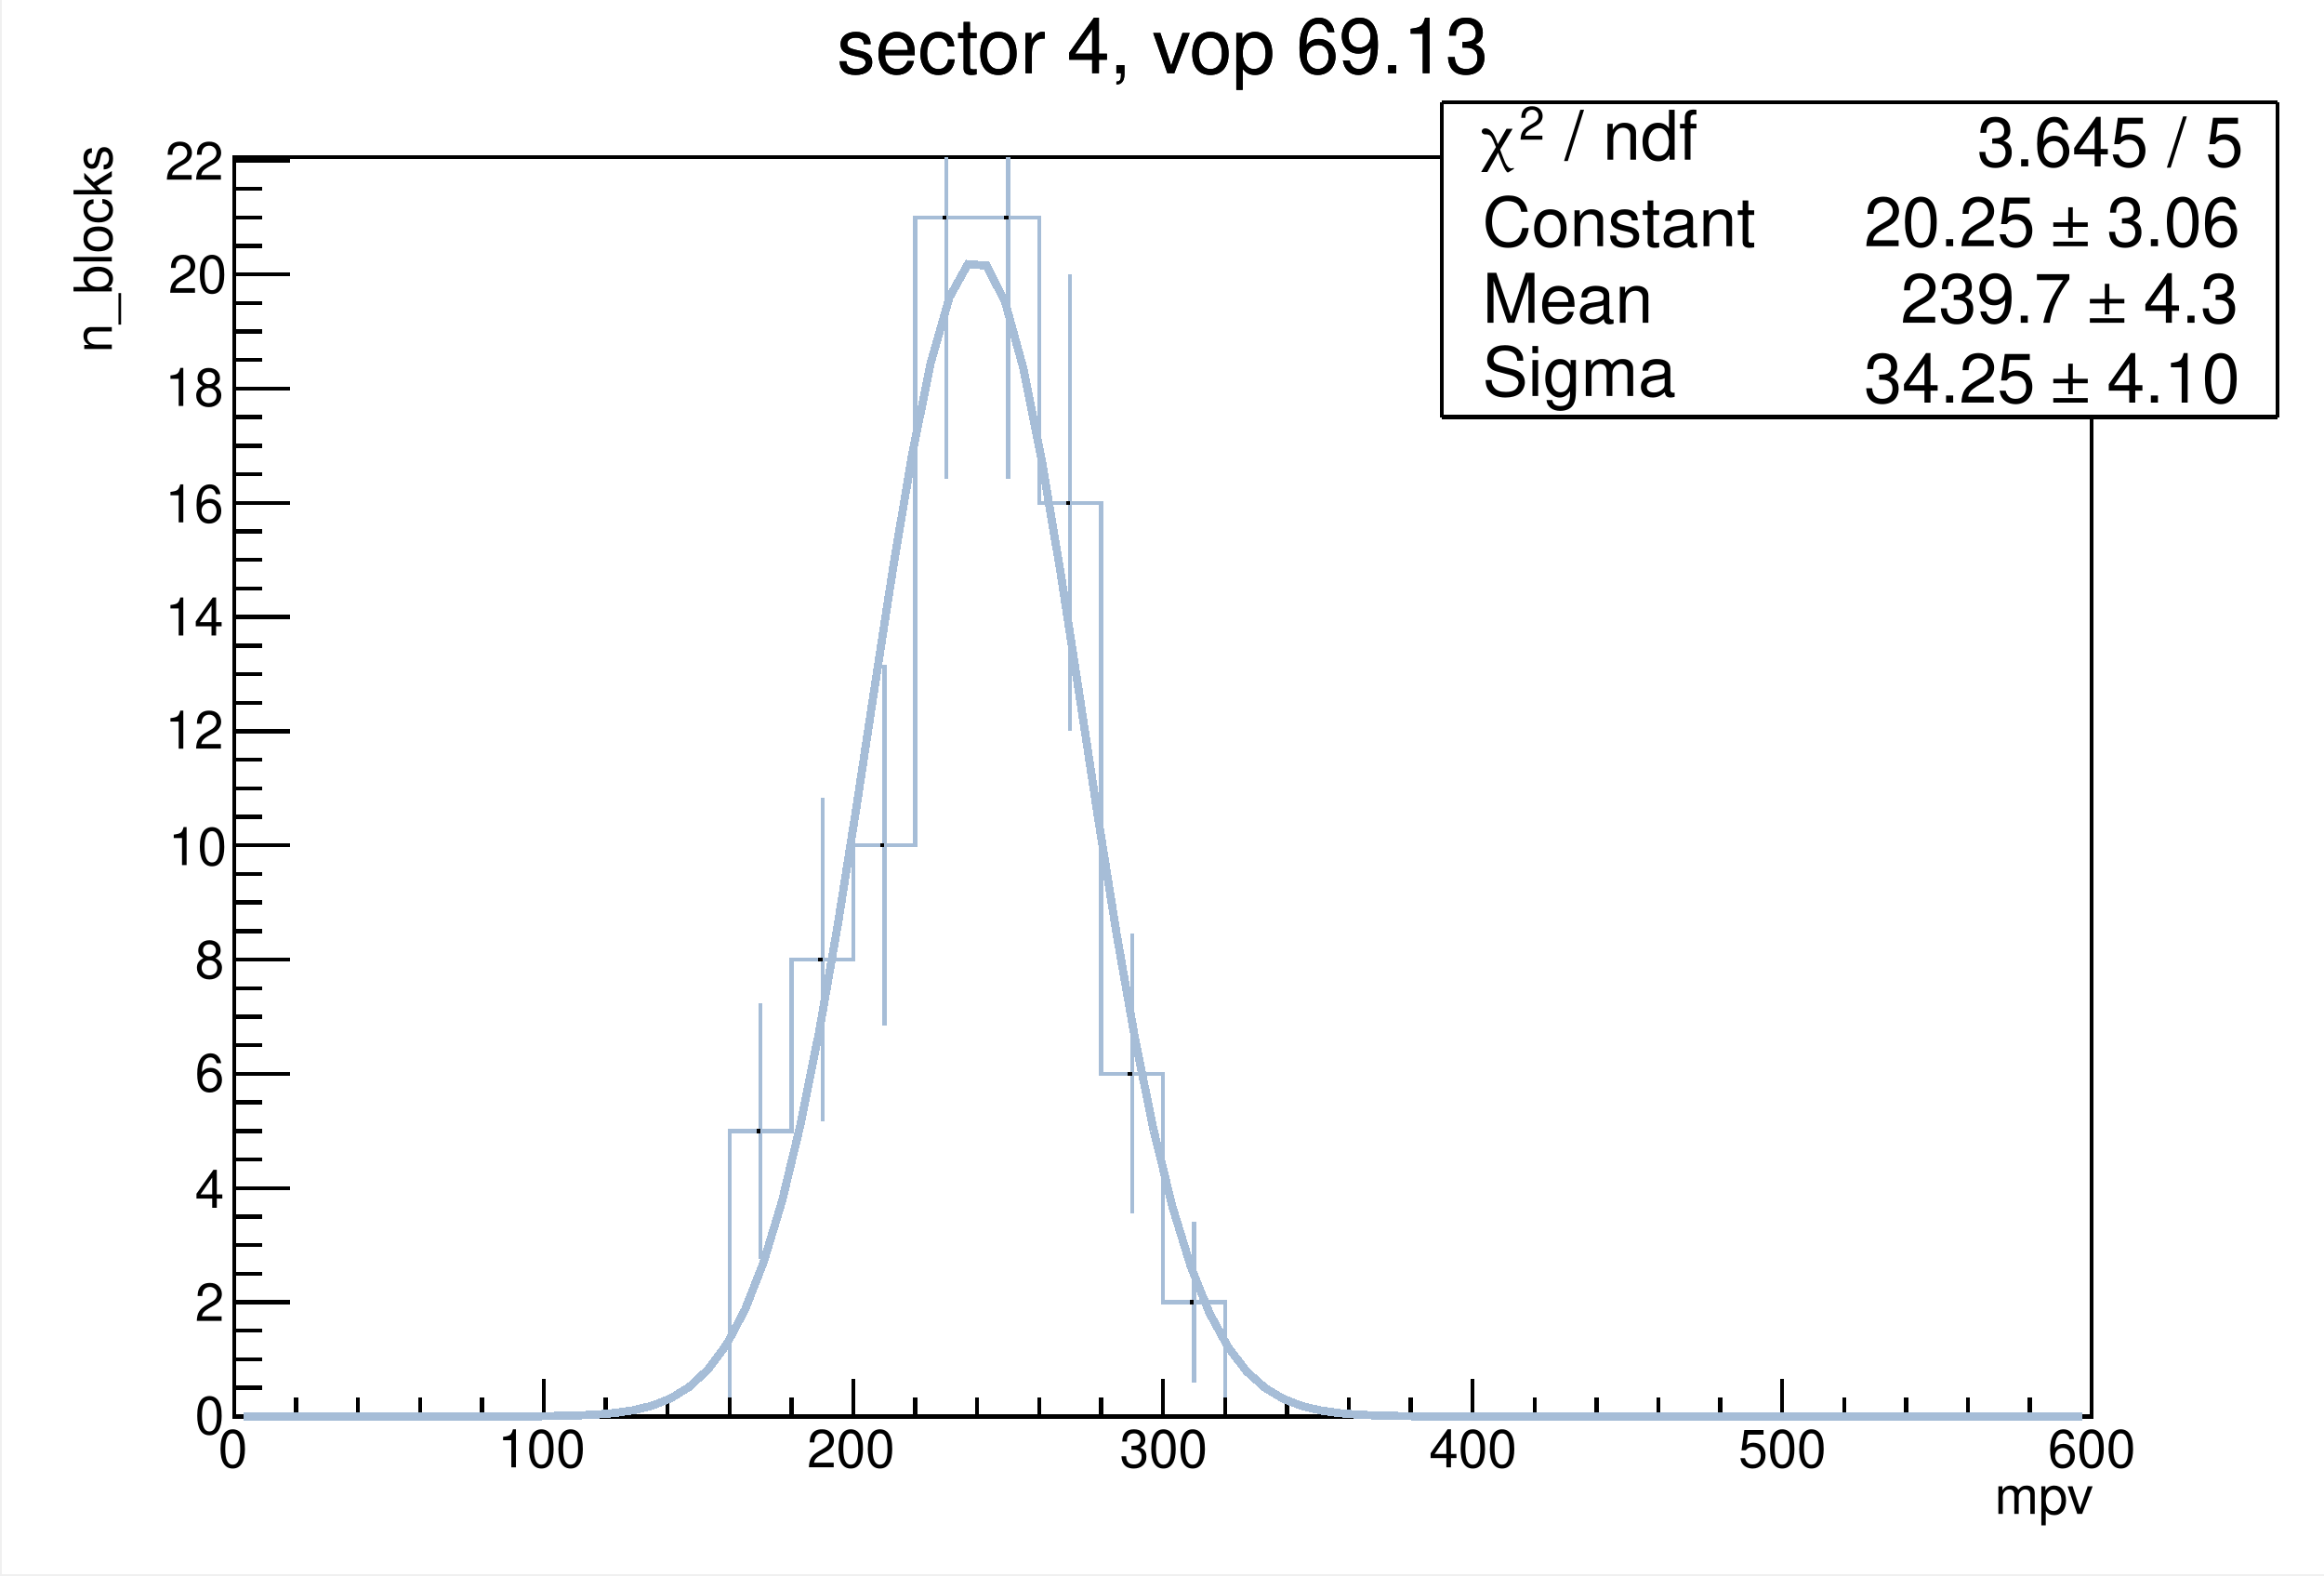
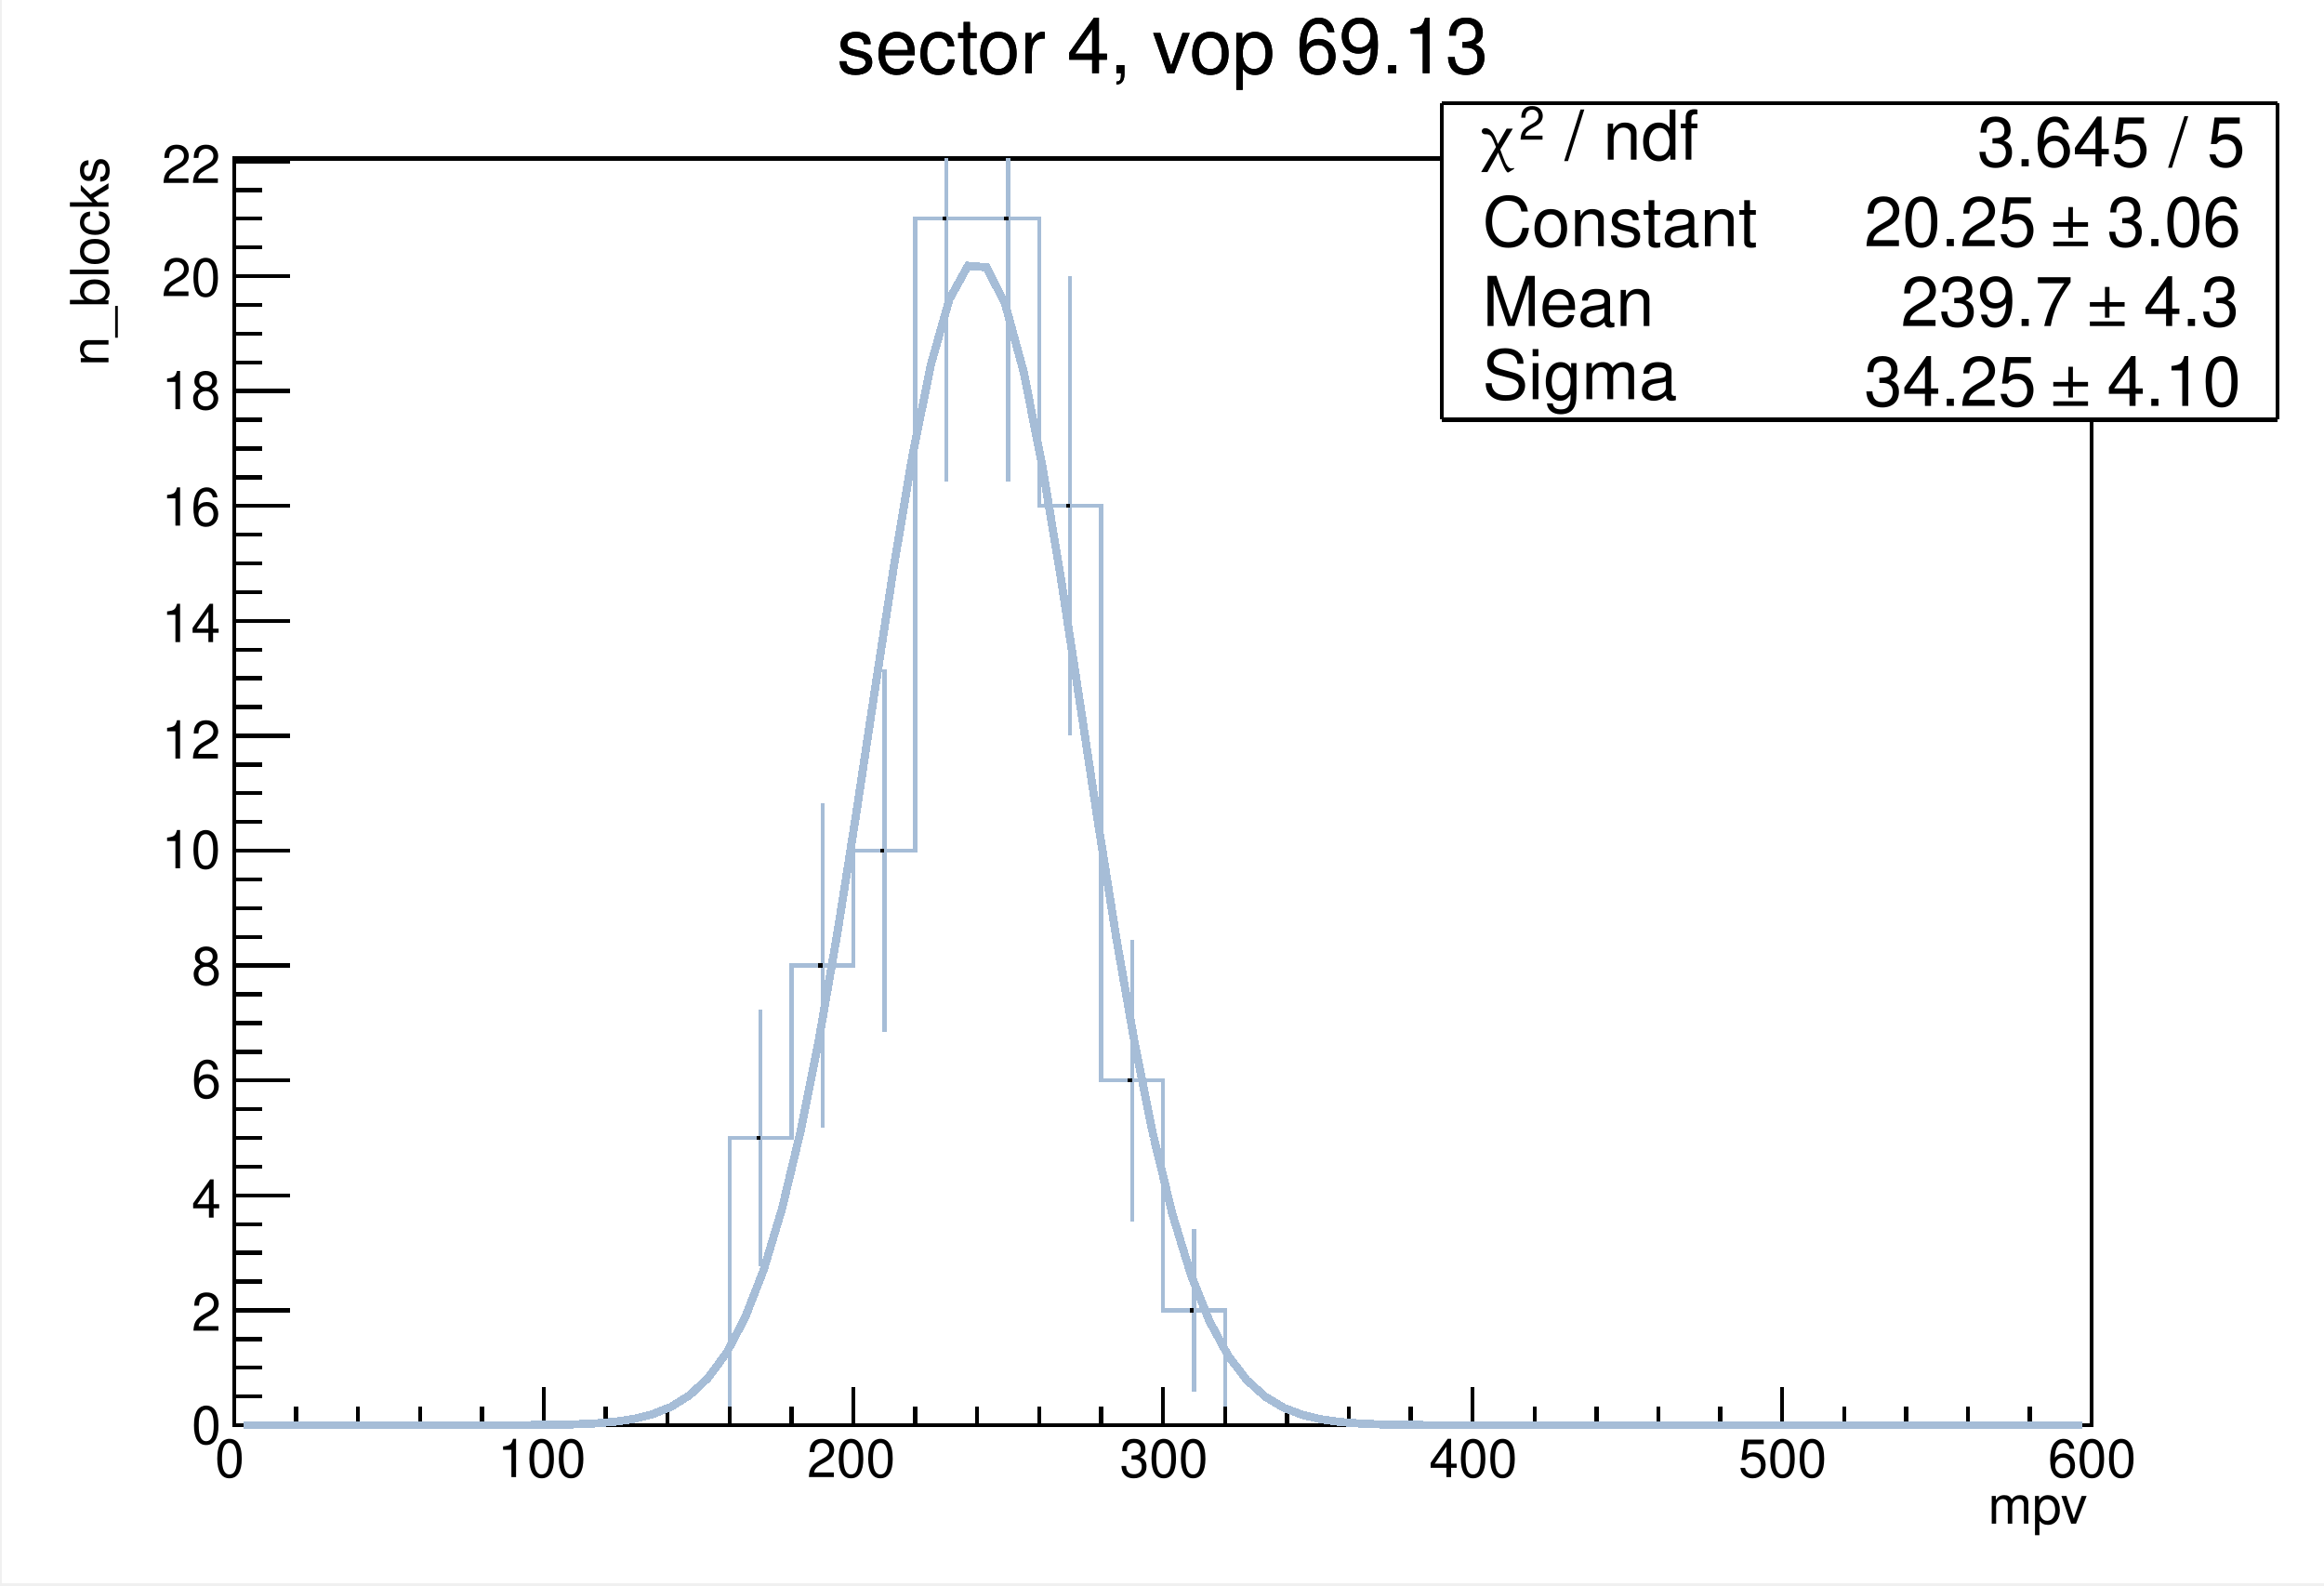
- <svg xmlns="http://www.w3.org/2000/svg" width="567.429" height="384.68" viewBox="0 0 567.429 384.68" shape-rendering="crispEdges">
+ <svg xmlns="http://www.w3.org/2000/svg" width="567.429" height="387.116" viewBox="0 0 567.429 387.116" shape-rendering="crispEdges">
  <defs>
</defs>
-   <rect x="0.5" y="0" width="566.929" height="384.18" fill="white" />
-   <rect x="57.193" y="38.418" width="453.543" height="307.344" fill="white" />
-   <rect x="57.193" y="38.418" width="453.543" height="307.344" fill="none" stroke="black" />
-   <path d="M57.193,345.762h 120.945v -69.692h 15.118v -41.816h 15.118v -27.877h 15.118v -153.323h 30.236v 69.692h 15.118v 139.385h 15.118v 55.754h 15.118v 27.877h 211.654" fill="none" stroke="#a6bdd7" />
-   <path d="M59.461,345.762h 68.031l 4.535, -0.061l 4.535, -0.062l 4.535, -0.118l 4.535, -0.218l 4.535, -0.388l 4.535, -0.668l 4.535, -1.113l 4.535, -1.794l 4.535, -2.794l 4.535, -4.203l 4.535,  -6.106l 4.535, -8.558l 4.535, -11.563l 4.535, -15.048l 4.535, -18.834l 4.535, -22.632l 4.535, -26.046l 4.535, -28.613l 4.535, -29.856l 4.535, -29.362l 4.535, -26.866l 4.535, -22.319l 4.535, -15.926l 4.535,  -8.146l 4.535, 0.367l 4.535, 8.846l 4.535, 16.532l 4.535, 22.782l 4.535, 27.159l 4.535, 29.479l 4.535, 29.812l 4.535, 28.44l 4.535, 25.782l 4.535, 22.317" fill="none" stroke="#a6bdd7" stroke-width="2" />
-   <path d="M281.697,275.987l 4.535, 18.507l 4.535, 14.737l 4.535, 11.287l 4.535, 8.327l 4.535, 5.923l 4.535, 4.065l 4.535, 2.694l 4.535, 1.725l 4.535, 1.067l 4.535, 0.639l 4.535, 0.369l 4.535, 0.207l  4.535, 0.112l 4.535, 0.059l 4.535, 0.057h 154.205" fill="none" stroke="#a6bdd7" stroke-width="2" />
-   <path d="M503.933,345.762h 4.535" fill="none" stroke="#a6bdd7" stroke-width="2" />
-   <path d="M57.193,345.762h 453.543" fill="none" stroke="black" />
-   <path d="M57.193,336.541v 9.22" fill="none" stroke="black" />
-   <path d="M72.311,341.152v 4.61" fill="none" stroke="black" />
-   <path d="M87.429,341.152v 4.61" fill="none" stroke="black" />
-   <path d="M102.547,341.152v 4.61" fill="none" stroke="black" />
-   <path d="M117.665,341.152v 4.61" fill="none" stroke="black" />
-   <path d="M132.783,336.541v 9.22" fill="none" stroke="black" />
-   <path d="M147.902,341.152v 4.61" fill="none" stroke="black" />
-   <path d="M163.02,341.152v 4.61" fill="none" stroke="black" />
-   <path d="M178.138,341.152v 4.61" fill="none" stroke="black" />
-   <path d="M193.256,341.152v 4.61" fill="none" stroke="black" />
-   <path d="M208.374,336.541v 9.22" fill="none" stroke="black" />
-   <path d="M223.492,341.152v 4.61" fill="none" stroke="black" />
-   <path d="M238.61,341.152v 4.61" fill="none" stroke="black" />
-   <path d="M253.728,341.152v 4.61" fill="none" stroke="black" />
-   <path d="M268.846,341.152v 4.61" fill="none" stroke="black" />
-   <path d="M283.965,336.541v 9.22" fill="none" stroke="black" />
-   <path d="M299.083,341.152v 4.61" fill="none" stroke="black" />
-   <path d="M314.201,341.152v 4.61" fill="none" stroke="black" />
-   <path d="M329.319,341.152v 4.61" fill="none" stroke="black" />
-   <path d="M344.437,341.152v 4.61" fill="none" stroke="black" />
-   <path d="M359.555,336.541v 9.22" fill="none" stroke="black" />
-   <path d="M374.673,341.152v 4.61" fill="none" stroke="black" />
-   <path d="M389.791,341.152v 4.61" fill="none" stroke="black" />
-   <path d="M404.909,341.152v 4.61" fill="none" stroke="black" />
-   <path d="M420.028,341.152v 4.61" fill="none" stroke="black" />
-   <path d="M435.146,336.541v 9.22" fill="none" stroke="black" />
-   <path d="M450.264,341.152v 4.61" fill="none" stroke="black" />
-   <path d="M465.382,341.152v 4.61" fill="none" stroke="black" />
-   <path d="M480.5,341.152v 4.61" fill="none" stroke="black" />
-   <path d="M495.618,341.152v 4.61" fill="none" stroke="black" />
-   <path d="M510.736,336.541v 9.22" fill="none" stroke="black" />
-   <text xml:space="preserve" x="53.294" y="358.189" fill="black" font-size="12.836" font-family="Helvetica">0</text>
-   <text xml:space="preserve" x="121.521" y="358.189" fill="black" font-size="12.836" font-family="Helvetica">100</text>
-   <text xml:space="preserve" x="197.057" y="358.189" fill="black" font-size="12.836" font-family="Helvetica">200</text>
-   <text xml:space="preserve" x="273.406" y="358.189" fill="black" font-size="12.836" font-family="Helvetica">300</text>
-   <text xml:space="preserve" x="348.942" y="358.189" fill="black" font-size="12.836" font-family="Helvetica">400</text>
-   <text xml:space="preserve" x="424.479" y="358.189" fill="black" font-size="12.836" font-family="Helvetica">500</text>
-   <text xml:space="preserve" x="500.015" y="358.189" fill="black" font-size="12.836" font-family="Helvetica">600</text>
-   <text xml:space="preserve" x="487.019" y="369.56" fill="black" font-size="12.836" font-family="Helvetica">mpv</text>
-   <path d="M57.193,345.762v -307.344" fill="none" stroke="black" />
-   <path d="M70.799,345.762h -13.606" fill="none" stroke="black" />
-   <path d="M63.996,338.793h -6.803" fill="none" stroke="black" />
-   <path d="M63.996,331.823h -6.803" fill="none" stroke="black" />
-   <path d="M63.996,324.854h -6.803" fill="none" stroke="black" />
-   <path d="M70.799,317.885h -13.606" fill="none" stroke="black" />
-   <path d="M63.996,310.916h -6.803" fill="none" stroke="black" />
-   <path d="M63.996,303.946h -6.803" fill="none" stroke="black" />
-   <path d="M63.996,296.977h -6.803" fill="none" stroke="black" />
-   <path d="M70.799,290.008h -13.606" fill="none" stroke="black" />
-   <path d="M63.996,283.039h -6.803" fill="none" stroke="black" />
-   <path d="M63.996,276.069h -6.803" fill="none" stroke="black" />
-   <path d="M63.996,269.1h -6.803" fill="none" stroke="black" />
-   <path d="M70.799,262.131h -13.606" fill="none" stroke="black" />
-   <path d="M63.996,255.162h -6.803" fill="none" stroke="black" />
-   <path d="M63.996,248.192h -6.803" fill="none" stroke="black" />
-   <path d="M63.996,241.223h -6.803" fill="none" stroke="black" />
-   <path d="M70.799,234.254h -13.606" fill="none" stroke="black" />
-   <path d="M63.996,227.285h -6.803" fill="none" stroke="black" />
-   <path d="M63.996,220.315h -6.803" fill="none" stroke="black" />
-   <path d="M63.996,213.346h -6.803" fill="none" stroke="black" />
-   <path d="M70.799,206.377h -13.606" fill="none" stroke="black" />
-   <path d="M63.996,199.408h -6.803" fill="none" stroke="black" />
-   <path d="M63.996,192.438h -6.803" fill="none" stroke="black" />
-   <path d="M63.996,185.469h -6.803" fill="none" stroke="black" />
-   <path d="M70.799,178.5h -13.606" fill="none" stroke="black" />
-   <path d="M63.996,171.531h -6.803" fill="none" stroke="black" />
-   <path d="M63.996,164.561h -6.803" fill="none" stroke="black" />
-   <path d="M63.996,157.592h -6.803" fill="none" stroke="black" />
-   <path d="M70.799,150.623h -13.606" fill="none" stroke="black" />
-   <path d="M63.996,143.654h -6.803" fill="none" stroke="black" />
-   <path d="M63.996,136.684h -6.803" fill="none" stroke="black" />
-   <path d="M63.996,129.715h -6.803" fill="none" stroke="black" />
-   <path d="M70.799,122.746h -13.606" fill="none" stroke="black" />
-   <path d="M63.996,115.777h -6.803" fill="none" stroke="black" />
-   <path d="M63.996,108.807h -6.803" fill="none" stroke="black" />
-   <path d="M63.996,101.838h -6.803" fill="none" stroke="black" />
-   <path d="M70.799,94.869h -13.606" fill="none" stroke="black" />
-   <path d="M63.996,87.9h -6.803" fill="none" stroke="black" />
-   <path d="M63.996,80.93h -6.803" fill="none" stroke="black" />
-   <path d="M63.996,73.961h -6.803" fill="none" stroke="black" />
-   <path d="M70.799,66.992h -13.606" fill="none" stroke="black" />
-   <path d="M63.996,60.023h -6.803" fill="none" stroke="black" />
-   <path d="M63.996,53.053h -6.803" fill="none" stroke="black" />
-   <path d="M63.996,46.084h -6.803" fill="none" stroke="black" />
-   <path d="M70.799,39.115h -13.606" fill="none" stroke="black" />
-   <path d="M70.799,39.115h -13.606" fill="none" stroke="black" />
-   <text xml:space="preserve" x="47.609" y="350.067" fill="black" font-size="12.836" font-family="Helvetica">0</text>
-   <text xml:space="preserve" x="47.609" y="322.451" fill="black" font-size="12.836" font-family="Helvetica">2</text>
-   <text xml:space="preserve" x="47.609" y="294.836" fill="black" font-size="12.836" font-family="Helvetica">4</text>
-   <text xml:space="preserve" x="47.609" y="266.408" fill="black" font-size="12.836" font-family="Helvetica">6</text>
-   <text xml:space="preserve" x="47.609" y="238.793" fill="black" font-size="12.836" font-family="Helvetica">8</text>
-   <text xml:space="preserve" x="41.111" y="211.177" fill="black" font-size="12.836" font-family="Helvetica">10</text>
-   <text xml:space="preserve" x="40.299" y="182.749" fill="black" font-size="12.836" font-family="Helvetica">12</text>
-   <text xml:space="preserve" x="40.299" y="155.134" fill="black" font-size="12.836" font-family="Helvetica">14</text>
-   <text xml:space="preserve" x="40.299" y="127.518" fill="black" font-size="12.836" font-family="Helvetica">16</text>
-   <text xml:space="preserve" x="40.299" y="99.091" fill="black" font-size="12.836" font-family="Helvetica">18</text>
-   <text xml:space="preserve" x="41.111" y="71.475" fill="black" font-size="12.836" font-family="Helvetica">20</text>
-   <text xml:space="preserve" x="40.299" y="43.86" fill="black" font-size="12.836" font-family="Helvetica">22</text>
-   <g transform="rotate(-90,27.3032,86.0953)">
-     <text xml:space="preserve" x="27.303" y="86.095" fill="black" font-size="12.836" font-family="Helvetica">n_blocks</text>
+   <rect x="0.5" y="0" width="566.929" height="386.616" fill="white" />
+   <rect x="57.193" y="38.662" width="453.543" height="309.293" fill="white" />
+   <rect x="57.193" y="38.662" width="453.543" height="309.293" fill="none" stroke="black" />
+   <path d="M57.193,347.955h 120.945v -70.135h 15.118v -42.081h 15.118v -28.054h 15.118v -154.296h 30.236v 70.135h 15.118v 140.269h 15.118v 56.108h 15.118v 28.054h 211.654" fill="none" stroke="#a6bdd7" />
+   <path d="M59.461,347.955h 68.031l 4.535, -0.061l 4.535, -0.063l 4.535, -0.119l 4.535, -0.219l 4.535, -0.39l 4.535, -0.672l 4.535, -1.12l 4.535, -1.805l 4.535, -2.811l 4.535, -4.23l 4.535,  -6.144l 4.535, -8.612l 4.535, -11.637l 4.535, -15.143l 4.535, -18.954l 4.535, -22.775l 4.535, -26.212l 4.535, -28.795l 4.535, -30.045l 4.535, -29.548l 4.535, -27.036l 4.535, -22.46l 4.535, -16.027l 4.535,  -8.197l 4.535, 0.369l 4.535, 8.902l 4.535, 16.637l 4.535, 22.926l 4.535, 27.331l 4.535, 29.666l 4.535, 30.002l 4.535, 28.62l 4.535, 25.946l 4.535, 22.459" fill="none" stroke="#a6bdd7" stroke-width="2" />
+   <path d="M281.697,277.737l 4.535, 18.624l 4.535, 14.83l 4.535, 11.359l 4.535, 8.38l 4.535, 5.96l 4.535, 4.091l 4.535, 2.711l 4.535, 1.736l 4.535, 1.074l 4.535, 0.643l 4.535, 0.372l 4.535, 0.208l  4.535, 0.113l 4.535, 0.059l 4.535, 0.057h 154.205" fill="none" stroke="#a6bdd7" stroke-width="2" />
+   <path d="M503.933,347.955h 4.535" fill="none" stroke="#a6bdd7" stroke-width="2" />
+   <path d="M57.193,347.955h 453.543" fill="none" stroke="black" />
+   <path d="M57.193,338.676v 9.279" fill="none" stroke="black" />
+   <path d="M72.311,343.315v 4.639" fill="none" stroke="black" />
+   <path d="M87.429,343.315v 4.639" fill="none" stroke="black" />
+   <path d="M102.547,343.315v 4.639" fill="none" stroke="black" />
+   <path d="M117.665,343.315v 4.639" fill="none" stroke="black" />
+   <path d="M132.783,338.676v 9.279" fill="none" stroke="black" />
+   <path d="M147.902,343.315v 4.639" fill="none" stroke="black" />
+   <path d="M163.02,343.315v 4.639" fill="none" stroke="black" />
+   <path d="M178.138,343.315v 4.639" fill="none" stroke="black" />
+   <path d="M193.256,343.315v 4.639" fill="none" stroke="black" />
+   <path d="M208.374,338.676v 9.279" fill="none" stroke="black" />
+   <path d="M223.492,343.315v 4.639" fill="none" stroke="black" />
+   <path d="M238.61,343.315v 4.639" fill="none" stroke="black" />
+   <path d="M253.728,343.315v 4.639" fill="none" stroke="black" />
+   <path d="M268.846,343.315v 4.639" fill="none" stroke="black" />
+   <path d="M283.965,338.676v 9.279" fill="none" stroke="black" />
+   <path d="M299.083,343.315v 4.639" fill="none" stroke="black" />
+   <path d="M314.201,343.315v 4.639" fill="none" stroke="black" />
+   <path d="M329.319,343.315v 4.639" fill="none" stroke="black" />
+   <path d="M344.437,343.315v 4.639" fill="none" stroke="black" />
+   <path d="M359.555,338.676v 9.279" fill="none" stroke="black" />
+   <path d="M374.673,343.315v 4.639" fill="none" stroke="black" />
+   <path d="M389.791,343.315v 4.639" fill="none" stroke="black" />
+   <path d="M404.909,343.315v 4.639" fill="none" stroke="black" />
+   <path d="M420.028,343.315v 4.639" fill="none" stroke="black" />
+   <path d="M435.146,338.676v 9.279" fill="none" stroke="black" />
+   <path d="M450.264,343.315v 4.639" fill="none" stroke="black" />
+   <path d="M465.382,343.315v 4.639" fill="none" stroke="black" />
+   <path d="M480.5,343.315v 4.639" fill="none" stroke="black" />
+   <path d="M495.618,343.315v 4.639" fill="none" stroke="black" />
+   <path d="M510.736,338.676v 9.279" fill="none" stroke="black" />
+   <text xml:space="preserve" x="52.482" y="360.625" fill="black" font-size="12.914" font-family="Helvetica">0</text>
+   <text xml:space="preserve" x="121.521" y="360.625" fill="black" font-size="12.914" font-family="Helvetica">100</text>
+   <text xml:space="preserve" x="197.057" y="360.625" fill="black" font-size="12.914" font-family="Helvetica">200</text>
+   <text xml:space="preserve" x="273.406" y="360.625" fill="black" font-size="12.914" font-family="Helvetica">300</text>
+   <text xml:space="preserve" x="348.942" y="360.625" fill="black" font-size="12.914" font-family="Helvetica">400</text>
+   <text xml:space="preserve" x="424.479" y="360.625" fill="black" font-size="12.914" font-family="Helvetica">500</text>
+   <text xml:space="preserve" x="500.015" y="360.625" fill="black" font-size="12.914" font-family="Helvetica">600</text>
+   <text xml:space="preserve" x="485.395" y="371.996" fill="black" font-size="12.914" font-family="Helvetica">mpv</text>
+   <path d="M57.193,347.955v -309.293" fill="none" stroke="black" />
+   <path d="M70.799,347.955h -13.606" fill="none" stroke="black" />
+   <path d="M63.996,340.941h -6.803" fill="none" stroke="black" />
+   <path d="M63.996,333.928h -6.803" fill="none" stroke="black" />
+   <path d="M63.996,326.914h -6.803" fill="none" stroke="black" />
+   <path d="M70.799,319.901h -13.606" fill="none" stroke="black" />
+   <path d="M63.996,312.888h -6.803" fill="none" stroke="black" />
+   <path d="M63.996,305.874h -6.803" fill="none" stroke="black" />
+   <path d="M63.996,298.861h -6.803" fill="none" stroke="black" />
+   <path d="M70.799,291.847h -13.606" fill="none" stroke="black" />
+   <path d="M63.996,284.834h -6.803" fill="none" stroke="black" />
+   <path d="M63.996,277.82h -6.803" fill="none" stroke="black" />
+   <path d="M63.996,270.807h -6.803" fill="none" stroke="black" />
+   <path d="M70.799,263.793h -13.606" fill="none" stroke="black" />
+   <path d="M63.996,256.78h -6.803" fill="none" stroke="black" />
+   <path d="M63.996,249.766h -6.803" fill="none" stroke="black" />
+   <path d="M63.996,242.753h -6.803" fill="none" stroke="black" />
+   <path d="M70.799,235.74h -13.606" fill="none" stroke="black" />
+   <path d="M63.996,228.726h -6.803" fill="none" stroke="black" />
+   <path d="M63.996,221.713h -6.803" fill="none" stroke="black" />
+   <path d="M63.996,214.699h -6.803" fill="none" stroke="black" />
+   <path d="M70.799,207.686h -13.606" fill="none" stroke="black" />
+   <path d="M63.996,200.672h -6.803" fill="none" stroke="black" />
+   <path d="M63.996,193.659h -6.803" fill="none" stroke="black" />
+   <path d="M63.996,186.645h -6.803" fill="none" stroke="black" />
+   <path d="M70.799,179.632h -13.606" fill="none" stroke="black" />
+   <path d="M63.996,172.619h -6.803" fill="none" stroke="black" />
+   <path d="M63.996,165.605h -6.803" fill="none" stroke="black" />
+   <path d="M63.996,158.592h -6.803" fill="none" stroke="black" />
+   <path d="M70.799,151.578h -13.606" fill="none" stroke="black" />
+   <path d="M63.996,144.565h -6.803" fill="none" stroke="black" />
+   <path d="M63.996,137.551h -6.803" fill="none" stroke="black" />
+   <path d="M63.996,130.538h -6.803" fill="none" stroke="black" />
+   <path d="M70.799,123.524h -13.606" fill="none" stroke="black" />
+   <path d="M63.996,116.511h -6.803" fill="none" stroke="black" />
+   <path d="M63.996,109.497h -6.803" fill="none" stroke="black" />
+   <path d="M63.996,102.484h -6.803" fill="none" stroke="black" />
+   <path d="M70.799,95.471h -13.606" fill="none" stroke="black" />
+   <path d="M63.996,88.457h -6.803" fill="none" stroke="black" />
+   <path d="M63.996,81.444h -6.803" fill="none" stroke="black" />
+   <path d="M63.996,74.43h -6.803" fill="none" stroke="black" />
+   <path d="M70.799,67.417h -13.606" fill="none" stroke="black" />
+   <path d="M63.996,60.403h -6.803" fill="none" stroke="black" />
+   <path d="M63.996,53.39h -6.803" fill="none" stroke="black" />
+   <path d="M63.996,46.376h -6.803" fill="none" stroke="black" />
+   <path d="M70.799,39.363h -13.606" fill="none" stroke="black" />
+   <path d="M70.799,39.363h -13.606" fill="none" stroke="black" />
+   <text xml:space="preserve" x="46.797" y="352.503" fill="black" font-size="12.914" font-family="Helvetica">0</text>
+   <text xml:space="preserve" x="46.797" y="324.888" fill="black" font-size="12.914" font-family="Helvetica">2</text>
+   <text xml:space="preserve" x="46.797" y="297.272" fill="black" font-size="12.914" font-family="Helvetica">4</text>
+   <text xml:space="preserve" x="46.797" y="268.032" fill="black" font-size="12.914" font-family="Helvetica">6</text>
+   <text xml:space="preserve" x="46.797" y="240.417" fill="black" font-size="12.914" font-family="Helvetica">8</text>
+   <text xml:space="preserve" x="39.486" y="211.989" fill="black" font-size="12.914" font-family="Helvetica">10</text>
+   <text xml:space="preserve" x="39.486" y="185.186" fill="black" font-size="12.914" font-family="Helvetica">12</text>
+   <text xml:space="preserve" x="39.486" y="156.758" fill="black" font-size="12.914" font-family="Helvetica">14</text>
+   <text xml:space="preserve" x="39.486" y="128.331" fill="black" font-size="12.914" font-family="Helvetica">16</text>
+   <text xml:space="preserve" x="39.486" y="99.903" fill="black" font-size="12.914" font-family="Helvetica">18</text>
+   <text xml:space="preserve" x="39.486" y="72.287" fill="black" font-size="12.914" font-family="Helvetica">20</text>
+   <text xml:space="preserve" x="39.486" y="44.672" fill="black" font-size="12.914" font-family="Helvetica">22</text>
+   <g transform="rotate(-90,26.491,89.3441)">
+     <text xml:space="preserve" x="26.491" y="89.344" fill="black" font-size="12.914" font-family="Helvetica">n_blocks</text>
  </g>
  <text xml:space="preserve" x="204.367" y="17.869" fill="black" font-size="18.741" font-family="Helvetica">sector 4, vop 69.13</text>
-   <rect x="351.996" y="24.972" width="204.094" height="76.836" fill="white" />
-   <path d="M351.996,101.808h 204.094" fill="none" stroke="black" />
-   <path d="M556.091,101.808v -76.836" fill="none" stroke="black" />
-   <path d="M556.091,24.972h -204.094" fill="none" stroke="black" />
-   <path d="M351.996,24.972v 76.836" fill="none" stroke="black" />
-   <text xml:space="preserve" x="377.37" y="38.986" fill="black" font-size="16.713" font-family="Helvetica"> / ndf </text>
-   <text xml:space="preserve" x="370.872" y="34.113" fill="black" font-size="11.309" font-family="Helvetica">2</text>
-   <text xml:space="preserve" x="361.938" y="38.986" fill="black" font-size="16.713" font-family="Times">χ</text>
-   <text xml:space="preserve" x="478.085" y="40.611" fill="black" font-size="16.713" font-family="Helvetica"> 3.645 / 5</text>
-   <text xml:space="preserve" x="361.938" y="60.104" fill="black" font-size="16.713" font-family="Helvetica">Constant </text>
-   <text xml:space="preserve" x="509.762" y="60.104" fill="black" font-size="16.713" font-family="Helvetica"> 3.06</text>
-   <text xml:space="preserve" x="500.827" y="60.104" fill="black" font-size="16.713" font-family="Times">±</text>
-   <text xml:space="preserve" x="450.47" y="60.104" fill="black" font-size="16.713" font-family="Helvetica"> 20.25 </text>
-   <text xml:space="preserve" x="361.938" y="78.785" fill="black" font-size="16.713" font-family="Helvetica">Mean     </text>
-   <text xml:space="preserve" x="518.696" y="78.785" fill="black" font-size="16.713" font-family="Helvetica"> 4.3</text>
-   <text xml:space="preserve" x="509.762" y="78.785" fill="black" font-size="16.713" font-family="Times">±</text>
-   <text xml:space="preserve" x="459.404" y="78.785" fill="black" font-size="16.713" font-family="Helvetica"> 239.7 </text>
-   <text xml:space="preserve" x="361.938" y="96.654" fill="black" font-size="16.713" font-family="Helvetica">Sigma    </text>
-   <text xml:space="preserve" x="509.762" y="98.278" fill="black" font-size="16.713" font-family="Helvetica"> 4.10</text>
-   <text xml:space="preserve" x="500.827" y="98.278" fill="black" font-size="16.713" font-family="Times">±</text>
-   <text xml:space="preserve" x="450.47" y="98.278" fill="black" font-size="16.713" font-family="Helvetica"> 34.25 </text>
-   <g stroke="black" stroke-width="1" fill="none">
-     <line x1="63.752" y1="345.762" x2="64.752" y2="345.762" />
-   </g>
-   <g stroke="black" stroke-width="1" fill="none">
-     <line x1="78.87" y1="345.762" x2="79.87" y2="345.762" />
-   </g>
-   <g stroke="black" stroke-width="1" fill="none">
-     <line x1="93.988" y1="345.762" x2="94.988" y2="345.762" />
-   </g>
-   <g stroke="black" stroke-width="1" fill="none">
-     <line x1="109.106" y1="345.762" x2="110.106" y2="345.762" />
-   </g>
-   <g stroke="black" stroke-width="1" fill="none">
-     <line x1="124.224" y1="345.762" x2="125.224" y2="345.762" />
-   </g>
-   <g stroke="black" stroke-width="1" fill="none">
-     <line x1="139.343" y1="345.762" x2="140.343" y2="345.762" />
-   </g>
-   <g stroke="black" stroke-width="1" fill="none">
-     <line x1="154.461" y1="345.762" x2="155.461" y2="345.762" />
-   </g>
-   <g stroke="black" stroke-width="1" fill="none">
-     <line x1="169.579" y1="345.762" x2="170.579" y2="345.762" />
-   </g>
-   <path d="M185.697,307.237v -31.167" fill="none" stroke="#a6bdd7" />
-   <path d="M185.697,276.069v -31.167" fill="none" stroke="#a6bdd7" />
-   <path d="M178.138,276.069h 7.559" fill="none" stroke="#a6bdd7" />
-   <path d="M185.697,276.069h 7.559" fill="none" stroke="#a6bdd7" />
-   <g stroke="black" stroke-width="1" fill="none">
-     <line x1="184.697" y1="276.069" x2="185.697" y2="276.069" />
-   </g>
-   <path d="M200.815,273.678v -39.424" fill="none" stroke="#a6bdd7" />
-   <path d="M200.815,234.254v -39.424" fill="none" stroke="#a6bdd7" />
-   <path d="M193.256,234.254h 7.559" fill="none" stroke="#a6bdd7" />
-   <path d="M200.815,234.254h 7.559" fill="none" stroke="#a6bdd7" />
-   <g stroke="black" stroke-width="1" fill="none">
-     <line x1="199.815" y1="234.254" x2="200.815" y2="234.254" />
-   </g>
-   <path d="M215.933,250.454v -44.077" fill="none" stroke="#a6bdd7" />
-   <path d="M215.933,206.377v -44.077" fill="none" stroke="#a6bdd7" />
-   <path d="M208.374,206.377h 7.559" fill="none" stroke="#a6bdd7" />
-   <path d="M215.933,206.377h 7.559" fill="none" stroke="#a6bdd7" />
-   <g stroke="black" stroke-width="1" fill="none">
-     <line x1="214.933" y1="206.377" x2="215.933" y2="206.377" />
-   </g>
-   <path d="M231.051,116.928v -63.874" fill="none" stroke="#a6bdd7" />
-   <path d="M231.051,53.053v -14.635" fill="none" stroke="#a6bdd7" />
-   <path d="M223.492,53.053h 7.559" fill="none" stroke="#a6bdd7" />
-   <path d="M231.051,53.053h 7.559" fill="none" stroke="#a6bdd7" />
-   <g stroke="black" stroke-width="1" fill="none">
-     <line x1="230.051" y1="53.053" x2="231.051" y2="53.053" />
-   </g>
-   <path d="M246.169,116.928v -63.874" fill="none" stroke="#a6bdd7" />
-   <path d="M246.169,53.053v -14.635" fill="none" stroke="#a6bdd7" />
-   <path d="M238.61,53.053h 7.559" fill="none" stroke="#a6bdd7" />
-   <path d="M246.169,53.053h 7.559" fill="none" stroke="#a6bdd7" />
-   <g stroke="black" stroke-width="1" fill="none">
-     <line x1="245.169" y1="53.053" x2="246.169" y2="53.053" />
-   </g>
-   <path d="M261.287,178.5v -55.754" fill="none" stroke="#a6bdd7" />
-   <path d="M261.287,122.746v -55.754" fill="none" stroke="#a6bdd7" />
-   <path d="M253.728,122.746h 7.559" fill="none" stroke="#a6bdd7" />
-   <path d="M261.287,122.746h 7.559" fill="none" stroke="#a6bdd7" />
-   <g stroke="black" stroke-width="1" fill="none">
-     <line x1="260.287" y1="122.746" x2="261.287" y2="122.746" />
-   </g>
-   <path d="M276.406,296.273v -34.142" fill="none" stroke="#a6bdd7" />
-   <path d="M276.406,262.131v -34.142" fill="none" stroke="#a6bdd7" />
-   <path d="M268.846,262.131h 7.559" fill="none" stroke="#a6bdd7" />
-   <path d="M276.406,262.131h 7.559" fill="none" stroke="#a6bdd7" />
-   <g stroke="black" stroke-width="1" fill="none">
-     <line x1="275.406" y1="262.131" x2="276.406" y2="262.131" />
-   </g>
-   <path d="M291.524,337.597v -19.712" fill="none" stroke="#a6bdd7" />
-   <path d="M291.524,317.885v -19.712" fill="none" stroke="#a6bdd7" />
-   <path d="M283.965,317.885h 7.559" fill="none" stroke="#a6bdd7" />
-   <path d="M291.524,317.885h 7.559" fill="none" stroke="#a6bdd7" />
-   <g stroke="black" stroke-width="1" fill="none">
-     <line x1="290.524" y1="317.885" x2="291.524" y2="317.885" />
-   </g>
-   <g stroke="black" stroke-width="1" fill="none">
-     <line x1="305.642" y1="345.762" x2="306.642" y2="345.762" />
-   </g>
-   <g stroke="black" stroke-width="1" fill="none">
-     <line x1="320.76" y1="345.762" x2="321.76" y2="345.762" />
-   </g>
-   <g stroke="black" stroke-width="1" fill="none">
-     <line x1="335.878" y1="345.762" x2="336.878" y2="345.762" />
-   </g>
-   <g stroke="black" stroke-width="1" fill="none">
-     <line x1="350.996" y1="345.762" x2="351.996" y2="345.762" />
-   </g>
-   <g stroke="black" stroke-width="1" fill="none">
-     <line x1="366.114" y1="345.762" x2="367.114" y2="345.762" />
-   </g>
-   <g stroke="black" stroke-width="1" fill="none">
-     <line x1="381.232" y1="345.762" x2="382.232" y2="345.762" />
-   </g>
-   <g stroke="black" stroke-width="1" fill="none">
-     <line x1="396.35" y1="345.762" x2="397.35" y2="345.762" />
-   </g>
-   <g stroke="black" stroke-width="1" fill="none">
-     <line x1="411.469" y1="345.762" x2="412.469" y2="345.762" />
-   </g>
-   <g stroke="black" stroke-width="1" fill="none">
-     <line x1="426.587" y1="345.762" x2="427.587" y2="345.762" />
-   </g>
-   <g stroke="black" stroke-width="1" fill="none">
-     <line x1="441.705" y1="345.762" x2="442.705" y2="345.762" />
-   </g>
-   <g stroke="black" stroke-width="1" fill="none">
-     <line x1="456.823" y1="345.762" x2="457.823" y2="345.762" />
-   </g>
-   <g stroke="black" stroke-width="1" fill="none">
-     <line x1="471.941" y1="345.762" x2="472.941" y2="345.762" />
-   </g>
-   <g stroke="black" stroke-width="1" fill="none">
-     <line x1="487.059" y1="345.762" x2="488.059" y2="345.762" />
-   </g>
-   <g stroke="black" stroke-width="1" fill="none">
-     <line x1="502.177" y1="345.762" x2="503.177" y2="345.762" />
-   </g>
-   <path d="M59.461,345.762h 68.031l 4.535, -0.061l 4.535, -0.062l 4.535, -0.118l 4.535, -0.218l 4.535, -0.388l 4.535, -0.668l 4.535, -1.113l 4.535, -1.794l 4.535, -2.794l 4.535, -4.203l 4.535,  -6.106l 4.535, -8.558l 4.535, -11.563l 4.535, -15.048l 4.535, -18.834l 4.535, -22.632l 4.535, -26.046l 4.535, -28.613l 4.535, -29.856l 4.535, -29.362l 4.535, -26.866l 4.535, -22.319l 4.535, -15.926l 4.535,  -8.146l 4.535, 0.367l 4.535, 8.846l 4.535, 16.532l 4.535, 22.782l 4.535, 27.159l 4.535, 29.479l 4.535, 29.812l 4.535, 28.44l 4.535, 25.782l 4.535, 22.317" fill="none" stroke="#a6bdd7" stroke-width="2" />
-   <path d="M281.697,275.987l 4.535, 18.507l 4.535, 14.737l 4.535, 11.287l 4.535, 8.327l 4.535, 5.923l 4.535, 4.065l 4.535, 2.694l 4.535, 1.725l 4.535, 1.067l 4.535, 0.639l 4.535, 0.369l 4.535, 0.207l  4.535, 0.112l 4.535, 0.059l 4.535, 0.057h 154.205" fill="none" stroke="#a6bdd7" stroke-width="2" />
-   <path d="M503.933,345.762h 4.535" fill="none" stroke="#a6bdd7" stroke-width="2" />
-   <rect x="351.996" y="24.972" width="204.094" height="76.836" fill="white" />
-   <path d="M351.996,101.808h 204.094" fill="none" stroke="black" />
-   <path d="M556.091,101.808v -76.836" fill="none" stroke="black" />
-   <path d="M556.091,24.972h -204.094" fill="none" stroke="black" />
-   <path d="M351.996,24.972v 76.836" fill="none" stroke="black" />
-   <text xml:space="preserve" x="377.37" y="38.986" fill="black" font-size="16.713" font-family="Helvetica"> / ndf </text>
-   <text xml:space="preserve" x="370.872" y="34.113" fill="black" font-size="11.309" font-family="Helvetica">2</text>
-   <text xml:space="preserve" x="361.938" y="38.986" fill="black" font-size="16.713" font-family="Times">χ</text>
-   <text xml:space="preserve" x="478.085" y="40.611" fill="black" font-size="16.713" font-family="Helvetica"> 3.645 / 5</text>
-   <text xml:space="preserve" x="361.938" y="60.104" fill="black" font-size="16.713" font-family="Helvetica">Constant </text>
-   <text xml:space="preserve" x="509.762" y="60.104" fill="black" font-size="16.713" font-family="Helvetica"> 3.06</text>
-   <text xml:space="preserve" x="500.827" y="60.104" fill="black" font-size="16.713" font-family="Times">±</text>
-   <text xml:space="preserve" x="450.47" y="60.104" fill="black" font-size="16.713" font-family="Helvetica"> 20.25 </text>
-   <text xml:space="preserve" x="361.938" y="78.785" fill="black" font-size="16.713" font-family="Helvetica">Mean     </text>
-   <text xml:space="preserve" x="518.696" y="78.785" fill="black" font-size="16.713" font-family="Helvetica"> 4.3</text>
-   <text xml:space="preserve" x="509.762" y="78.785" fill="black" font-size="16.713" font-family="Times">±</text>
-   <text xml:space="preserve" x="459.404" y="78.785" fill="black" font-size="16.713" font-family="Helvetica"> 239.7 </text>
-   <text xml:space="preserve" x="361.938" y="96.654" fill="black" font-size="16.713" font-family="Helvetica">Sigma    </text>
-   <text xml:space="preserve" x="509.762" y="98.278" fill="black" font-size="16.713" font-family="Helvetica"> 4.10</text>
-   <text xml:space="preserve" x="500.827" y="98.278" fill="black" font-size="16.713" font-family="Times">±</text>
-   <text xml:space="preserve" x="450.47" y="98.278" fill="black" font-size="16.713" font-family="Helvetica"> 34.25 </text>
+   <rect x="351.996" y="25.13" width="204.094" height="77.323" fill="white" />
+   <path d="M351.996,102.453h 204.094" fill="none" stroke="black" />
+   <path d="M556.091,102.453v -77.323" fill="none" stroke="black" />
+   <path d="M556.091,25.13h -204.094" fill="none" stroke="black" />
+   <path d="M351.996,25.13v 77.323" fill="none" stroke="black" />
+   <text xml:space="preserve" x="377.37" y="38.986" fill="black" font-size="16.816" font-family="Helvetica"> / ndf </text>
+   <text xml:space="preserve" x="370.872" y="34.113" fill="black" font-size="11.377" font-family="Helvetica">2</text>
+   <text xml:space="preserve" x="361.938" y="38.986" fill="black" font-size="16.816" font-family="Times">χ</text>
+   <text xml:space="preserve" x="478.085" y="40.611" fill="black" font-size="16.816" font-family="Helvetica"> 3.645 / 5</text>
+   <text xml:space="preserve" x="361.938" y="60.104" fill="black" font-size="16.816" font-family="Helvetica">Constant </text>
+   <text xml:space="preserve" x="509.762" y="60.104" fill="black" font-size="16.816" font-family="Helvetica"> 3.06</text>
+   <text xml:space="preserve" x="500.827" y="60.104" fill="black" font-size="16.816" font-family="Times">±</text>
+   <text xml:space="preserve" x="450.47" y="60.104" fill="black" font-size="16.816" font-family="Helvetica"> 20.25 </text>
+   <text xml:space="preserve" x="361.938" y="79.597" fill="black" font-size="16.816" font-family="Helvetica">Mean     </text>
+   <text xml:space="preserve" x="518.696" y="79.597" fill="black" font-size="16.816" font-family="Helvetica"> 4.3</text>
+   <text xml:space="preserve" x="509.762" y="79.597" fill="black" font-size="16.816" font-family="Times">±</text>
+   <text xml:space="preserve" x="459.404" y="79.597" fill="black" font-size="16.816" font-family="Helvetica"> 239.7 </text>
+   <text xml:space="preserve" x="361.938" y="97.466" fill="black" font-size="16.816" font-family="Helvetica">Sigma    </text>
+   <text xml:space="preserve" x="509.762" y="99.091" fill="black" font-size="16.816" font-family="Helvetica"> 4.10</text>
+   <text xml:space="preserve" x="500.827" y="99.091" fill="black" font-size="16.816" font-family="Times">±</text>
+   <text xml:space="preserve" x="450.47" y="99.091" fill="black" font-size="16.816" font-family="Helvetica"> 34.25 </text>
+   <g stroke="black" stroke-width="1" fill="none">
+     <line x1="63.752" y1="347.955" x2="64.752" y2="347.955" />
+   </g>
+   <g stroke="black" stroke-width="1" fill="none">
+     <line x1="78.87" y1="347.955" x2="79.87" y2="347.955" />
+   </g>
+   <g stroke="black" stroke-width="1" fill="none">
+     <line x1="93.988" y1="347.955" x2="94.988" y2="347.955" />
+   </g>
+   <g stroke="black" stroke-width="1" fill="none">
+     <line x1="109.106" y1="347.955" x2="110.106" y2="347.955" />
+   </g>
+   <g stroke="black" stroke-width="1" fill="none">
+     <line x1="124.224" y1="347.955" x2="125.224" y2="347.955" />
+   </g>
+   <g stroke="black" stroke-width="1" fill="none">
+     <line x1="139.343" y1="347.955" x2="140.343" y2="347.955" />
+   </g>
+   <g stroke="black" stroke-width="1" fill="none">
+     <line x1="154.461" y1="347.955" x2="155.461" y2="347.955" />
+   </g>
+   <g stroke="black" stroke-width="1" fill="none">
+     <line x1="169.579" y1="347.955" x2="170.579" y2="347.955" />
+   </g>
+   <path d="M185.697,309.185v -31.365" fill="none" stroke="#a6bdd7" />
+   <path d="M185.697,277.82v -31.365" fill="none" stroke="#a6bdd7" />
+   <path d="M178.138,277.82h 7.559" fill="none" stroke="#a6bdd7" />
+   <path d="M185.697,277.82h 7.559" fill="none" stroke="#a6bdd7" />
+   <g stroke="black" stroke-width="1" fill="none">
+     <line x1="184.697" y1="277.82" x2="185.697" y2="277.82" />
+   </g>
+   <path d="M200.815,275.414v -39.674" fill="none" stroke="#a6bdd7" />
+   <path d="M200.815,235.74v -39.674" fill="none" stroke="#a6bdd7" />
+   <path d="M193.256,235.74h 7.559" fill="none" stroke="#a6bdd7" />
+   <path d="M200.815,235.74h 7.559" fill="none" stroke="#a6bdd7" />
+   <g stroke="black" stroke-width="1" fill="none">
+     <line x1="199.815" y1="235.74" x2="200.815" y2="235.74" />
+   </g>
+   <path d="M215.933,252.043v -44.357" fill="none" stroke="#a6bdd7" />
+   <path d="M215.933,207.686v -44.357" fill="none" stroke="#a6bdd7" />
+   <path d="M208.374,207.686h 7.559" fill="none" stroke="#a6bdd7" />
+   <path d="M215.933,207.686h 7.559" fill="none" stroke="#a6bdd7" />
+   <g stroke="black" stroke-width="1" fill="none">
+     <line x1="214.933" y1="207.686" x2="215.933" y2="207.686" />
+   </g>
+   <path d="M231.051,117.669v -64.279" fill="none" stroke="#a6bdd7" />
+   <path d="M231.051,53.39v -14.728" fill="none" stroke="#a6bdd7" />
+   <path d="M223.492,53.39h 7.559" fill="none" stroke="#a6bdd7" />
+   <path d="M231.051,53.39h 7.559" fill="none" stroke="#a6bdd7" />
+   <g stroke="black" stroke-width="1" fill="none">
+     <line x1="230.051" y1="53.39" x2="231.051" y2="53.39" />
+   </g>
+   <path d="M246.169,117.669v -64.279" fill="none" stroke="#a6bdd7" />
+   <path d="M246.169,53.39v -14.728" fill="none" stroke="#a6bdd7" />
+   <path d="M238.61,53.39h 7.559" fill="none" stroke="#a6bdd7" />
+   <path d="M246.169,53.39h 7.559" fill="none" stroke="#a6bdd7" />
+   <g stroke="black" stroke-width="1" fill="none">
+     <line x1="245.169" y1="53.39" x2="246.169" y2="53.39" />
+   </g>
+   <path d="M261.287,179.632v -56.108" fill="none" stroke="#a6bdd7" />
+   <path d="M261.287,123.524v -56.108" fill="none" stroke="#a6bdd7" />
+   <path d="M253.728,123.524h 7.559" fill="none" stroke="#a6bdd7" />
+   <path d="M261.287,123.524h 7.559" fill="none" stroke="#a6bdd7" />
+   <g stroke="black" stroke-width="1" fill="none">
+     <line x1="260.287" y1="123.524" x2="261.287" y2="123.524" />
+   </g>
+   <path d="M276.406,298.152v -34.359" fill="none" stroke="#a6bdd7" />
+   <path d="M276.406,263.793v -34.359" fill="none" stroke="#a6bdd7" />
+   <path d="M268.846,263.793h 7.559" fill="none" stroke="#a6bdd7" />
+   <path d="M276.406,263.793h 7.559" fill="none" stroke="#a6bdd7" />
+   <g stroke="black" stroke-width="1" fill="none">
+     <line x1="275.406" y1="263.793" x2="276.406" y2="263.793" />
+   </g>
+   <path d="M291.524,339.738v -19.837" fill="none" stroke="#a6bdd7" />
+   <path d="M291.524,319.901v -19.837" fill="none" stroke="#a6bdd7" />
+   <path d="M283.965,319.901h 7.559" fill="none" stroke="#a6bdd7" />
+   <path d="M291.524,319.901h 7.559" fill="none" stroke="#a6bdd7" />
+   <g stroke="black" stroke-width="1" fill="none">
+     <line x1="290.524" y1="319.901" x2="291.524" y2="319.901" />
+   </g>
+   <g stroke="black" stroke-width="1" fill="none">
+     <line x1="305.642" y1="347.955" x2="306.642" y2="347.955" />
+   </g>
+   <g stroke="black" stroke-width="1" fill="none">
+     <line x1="320.76" y1="347.955" x2="321.76" y2="347.955" />
+   </g>
+   <g stroke="black" stroke-width="1" fill="none">
+     <line x1="335.878" y1="347.955" x2="336.878" y2="347.955" />
+   </g>
+   <g stroke="black" stroke-width="1" fill="none">
+     <line x1="350.996" y1="347.955" x2="351.996" y2="347.955" />
+   </g>
+   <g stroke="black" stroke-width="1" fill="none">
+     <line x1="366.114" y1="347.955" x2="367.114" y2="347.955" />
+   </g>
+   <g stroke="black" stroke-width="1" fill="none">
+     <line x1="381.232" y1="347.955" x2="382.232" y2="347.955" />
+   </g>
+   <g stroke="black" stroke-width="1" fill="none">
+     <line x1="396.35" y1="347.955" x2="397.35" y2="347.955" />
+   </g>
+   <g stroke="black" stroke-width="1" fill="none">
+     <line x1="411.469" y1="347.955" x2="412.469" y2="347.955" />
+   </g>
+   <g stroke="black" stroke-width="1" fill="none">
+     <line x1="426.587" y1="347.955" x2="427.587" y2="347.955" />
+   </g>
+   <g stroke="black" stroke-width="1" fill="none">
+     <line x1="441.705" y1="347.955" x2="442.705" y2="347.955" />
+   </g>
+   <g stroke="black" stroke-width="1" fill="none">
+     <line x1="456.823" y1="347.955" x2="457.823" y2="347.955" />
+   </g>
+   <g stroke="black" stroke-width="1" fill="none">
+     <line x1="471.941" y1="347.955" x2="472.941" y2="347.955" />
+   </g>
+   <g stroke="black" stroke-width="1" fill="none">
+     <line x1="487.059" y1="347.955" x2="488.059" y2="347.955" />
+   </g>
+   <g stroke="black" stroke-width="1" fill="none">
+     <line x1="502.177" y1="347.955" x2="503.177" y2="347.955" />
+   </g>
+   <path d="M59.461,347.955h 68.031l 4.535, -0.061l 4.535, -0.063l 4.535, -0.119l 4.535, -0.219l 4.535, -0.39l 4.535, -0.672l 4.535, -1.12l 4.535, -1.805l 4.535, -2.811l 4.535, -4.23l 4.535,  -6.144l 4.535, -8.612l 4.535, -11.637l 4.535, -15.143l 4.535, -18.954l 4.535, -22.775l 4.535, -26.212l 4.535, -28.795l 4.535, -30.045l 4.535, -29.548l 4.535, -27.036l 4.535, -22.46l 4.535, -16.027l 4.535,  -8.197l 4.535, 0.369l 4.535, 8.902l 4.535, 16.637l 4.535, 22.926l 4.535, 27.331l 4.535, 29.666l 4.535, 30.002l 4.535, 28.62l 4.535, 25.946l 4.535, 22.459" fill="none" stroke="#a6bdd7" stroke-width="2" />
+   <path d="M281.697,277.737l 4.535, 18.624l 4.535, 14.83l 4.535, 11.359l 4.535, 8.38l 4.535, 5.96l 4.535, 4.091l 4.535, 2.711l 4.535, 1.736l 4.535, 1.074l 4.535, 0.643l 4.535, 0.372l 4.535, 0.208l  4.535, 0.113l 4.535, 0.059l 4.535, 0.057h 154.205" fill="none" stroke="#a6bdd7" stroke-width="2" />
+   <path d="M503.933,347.955h 4.535" fill="none" stroke="#a6bdd7" stroke-width="2" />
+   <rect x="351.996" y="25.13" width="204.094" height="77.323" fill="white" />
+   <path d="M351.996,102.453h 204.094" fill="none" stroke="black" />
+   <path d="M556.091,102.453v -77.323" fill="none" stroke="black" />
+   <path d="M556.091,25.13h -204.094" fill="none" stroke="black" />
+   <path d="M351.996,25.13v 77.323" fill="none" stroke="black" />
+   <text xml:space="preserve" x="377.37" y="38.986" fill="black" font-size="16.816" font-family="Helvetica"> / ndf </text>
+   <text xml:space="preserve" x="370.872" y="34.113" fill="black" font-size="11.377" font-family="Helvetica">2</text>
+   <text xml:space="preserve" x="361.938" y="38.986" fill="black" font-size="16.816" font-family="Times">χ</text>
+   <text xml:space="preserve" x="478.085" y="40.611" fill="black" font-size="16.816" font-family="Helvetica"> 3.645 / 5</text>
+   <text xml:space="preserve" x="361.938" y="60.104" fill="black" font-size="16.816" font-family="Helvetica">Constant </text>
+   <text xml:space="preserve" x="509.762" y="60.104" fill="black" font-size="16.816" font-family="Helvetica"> 3.06</text>
+   <text xml:space="preserve" x="500.827" y="60.104" fill="black" font-size="16.816" font-family="Times">±</text>
+   <text xml:space="preserve" x="450.47" y="60.104" fill="black" font-size="16.816" font-family="Helvetica"> 20.25 </text>
+   <text xml:space="preserve" x="361.938" y="79.597" fill="black" font-size="16.816" font-family="Helvetica">Mean     </text>
+   <text xml:space="preserve" x="518.696" y="79.597" fill="black" font-size="16.816" font-family="Helvetica"> 4.3</text>
+   <text xml:space="preserve" x="509.762" y="79.597" fill="black" font-size="16.816" font-family="Times">±</text>
+   <text xml:space="preserve" x="459.404" y="79.597" fill="black" font-size="16.816" font-family="Helvetica"> 239.7 </text>
+   <text xml:space="preserve" x="361.938" y="97.466" fill="black" font-size="16.816" font-family="Helvetica">Sigma    </text>
+   <text xml:space="preserve" x="509.762" y="99.091" fill="black" font-size="16.816" font-family="Helvetica"> 4.10</text>
+   <text xml:space="preserve" x="500.827" y="99.091" fill="black" font-size="16.816" font-family="Times">±</text>
+   <text xml:space="preserve" x="450.47" y="99.091" fill="black" font-size="16.816" font-family="Helvetica"> 34.25 </text>
  <text xml:space="preserve" x="204.367" y="17.869" fill="black" font-size="18.741" font-family="Helvetica">sector 4, vop 69.13</text>
</svg>
